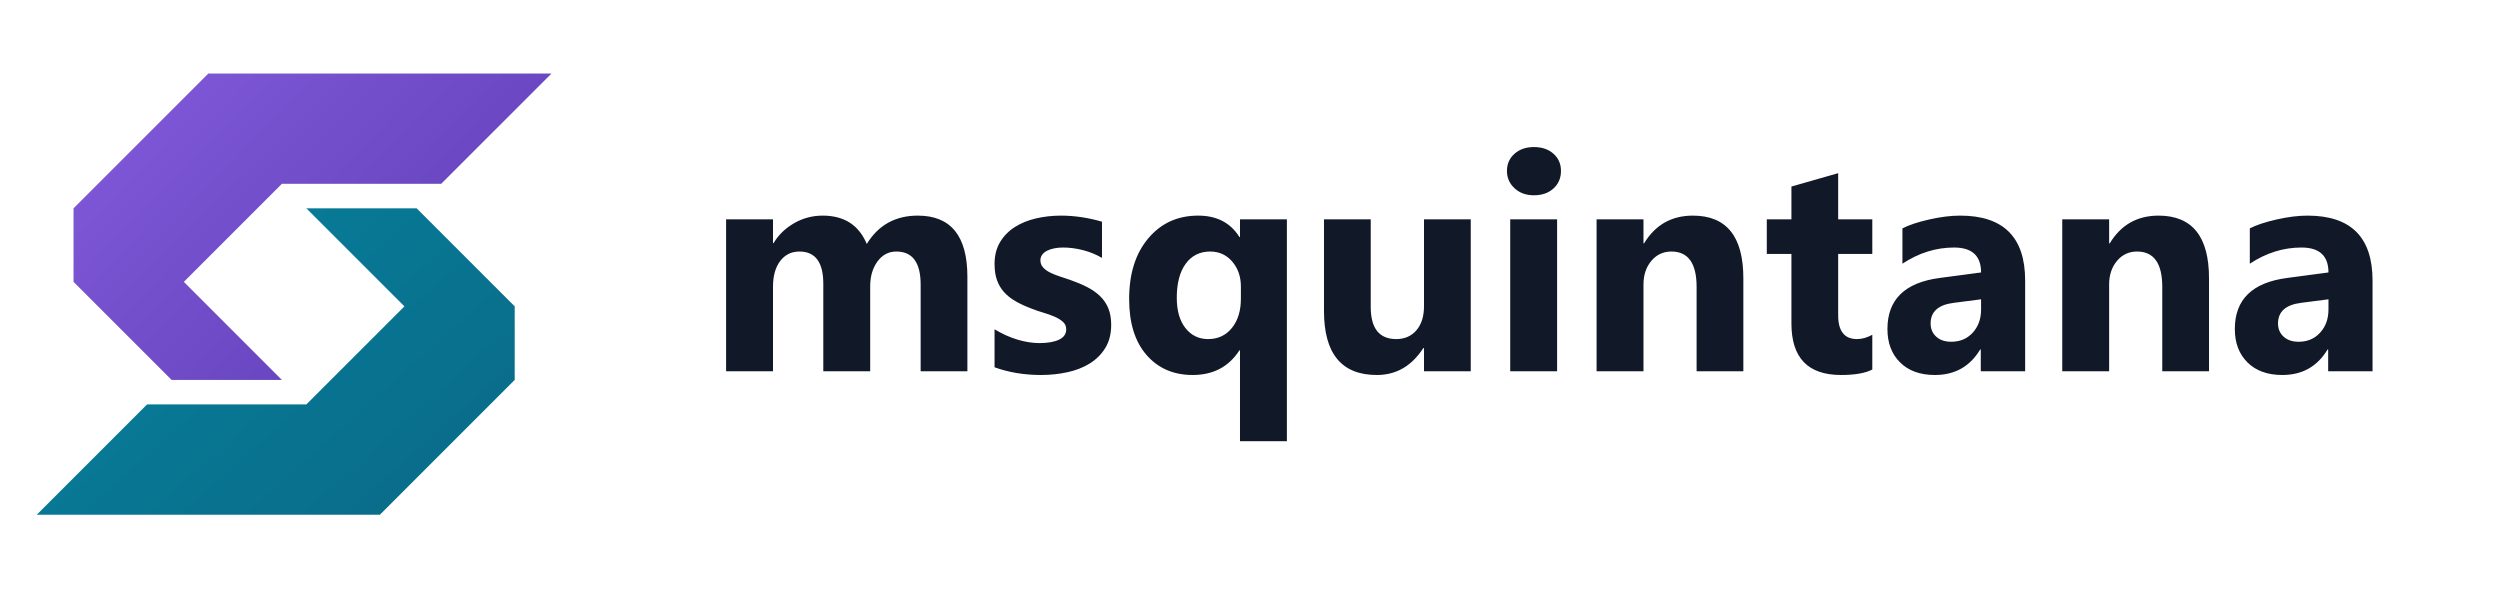
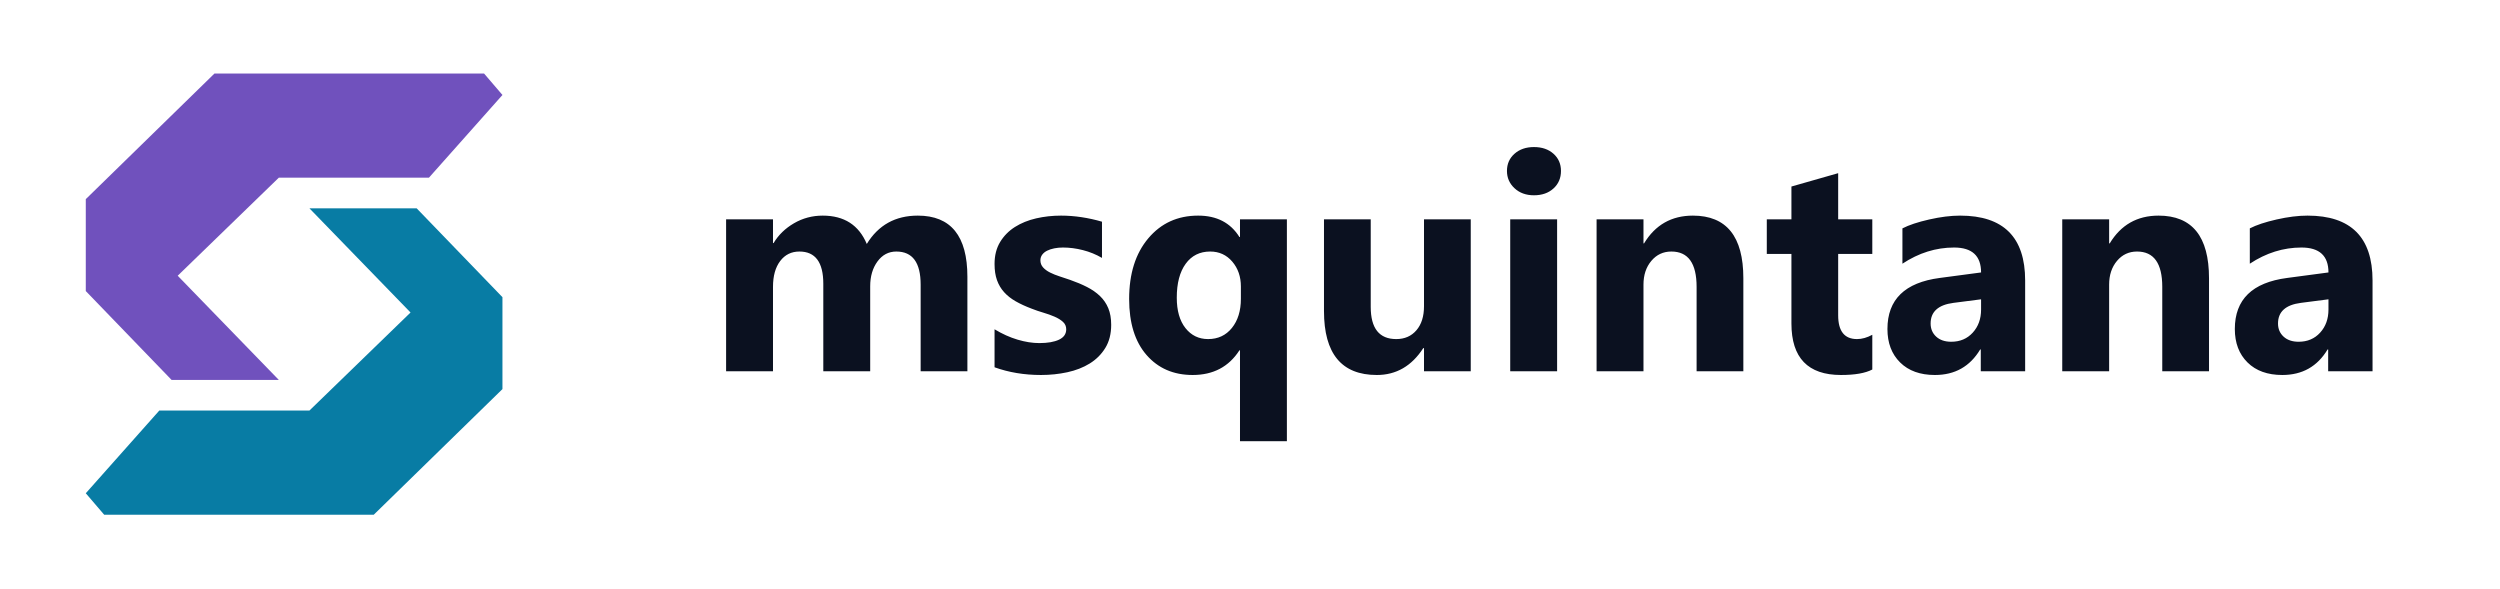
<svg xmlns="http://www.w3.org/2000/svg" width="272" height="64" viewBox="0 0 272 64" role="img">
-   <defs>
-     <linearGradient id="ribbon-v" x1="18" y1="14" x2="66" y2="61" gradientUnits="userSpaceOnUse">
-       <stop stop-color="#8059D9" />
-       <stop offset="1" stop-color="#6442BB" />
-     </linearGradient>
-     <linearGradient id="ribbon-c" x1="35" y1="38" x2="78" y2="86" gradientUnits="userSpaceOnUse">
-       <stop stop-color="#087C98" />
-       <stop offset="1" stop-color="#096A87" />
-     </linearGradient>
-   </defs>
-   <g transform="scale(.666667)">
-     <path fill="url(#ribbon-v)" d="M34 12H90L72 30H46L30 46L46 62H28L12 46V34Z" />
-     <path fill="url(#ribbon-c)" d="M62 84H6L24 66H50L66 50L50 34H68L84 50V62Z" />
+   <g transform="scale(.6666667)">
+     <path fill="#7051BD" d="M35 12L79 12L82 15.5L70 29L45.5 29L29 45L45.5 62L28 62L14 47.5L14 32.5Z" />
+     <path fill="#087CA4" d="M61 84L17 84L14 80.5L26 67L50.5 67L67 51L50.5 34L68 34L82 48.5L82 63.5Z" />
  </g>
-   <path fill="#111827" transform="translate(79 16) scale(0.5166498) translate(-4.15625 -21.84375)" d="M54.969 69.063 L45.125 69.063 L45.125 50.813 C45.125 46.167 43.417 43.844 40 43.844 C38.375 43.844 37.052 44.542 36.031 45.938 C35.01 47.333 34.5 49.073 34.5 51.156 L34.5 69.063 L24.625 69.063 L24.625 50.625 C24.625 46.104 22.948 43.844 19.594 43.844 C17.906 43.844 16.557 44.51 15.547 45.844 C14.536 47.177 14.031 48.99 14.031 51.281 L14.031 69.063 L4.156 69.063 L4.156 37.063 L14.031 37.063 L14.031 42.063 L14.156 42.063 C15.177 40.354 16.609 38.964 18.453 37.891 C20.297 36.818 22.313 36.281 24.5 36.281 C29.021 36.281 32.115 38.271 33.781 42.25 C36.219 38.271 39.802 36.281 44.531 36.281 C51.49 36.281 54.969 40.573 54.969 49.156 Z M60.688 68.219 L60.688 60.219 C62.313 61.198 63.932 61.927 65.547 62.406 C67.161 62.885 68.688 63.125 70.125 63.125 C71.875 63.125 73.255 62.885 74.266 62.406 C75.276 61.927 75.781 61.198 75.781 60.219 C75.781 59.594 75.552 59.073 75.094 58.656 C74.635 58.24 74.047 57.875 73.328 57.563 C72.609 57.25 71.823 56.969 70.969 56.719 C70.115 56.469 69.292 56.188 68.5 55.875 C67.229 55.396 66.109 54.88 65.141 54.328 C64.172 53.776 63.359 53.135 62.703 52.406 C62.047 51.677 61.547 50.833 61.203 49.875 C60.859 48.917 60.688 47.781 60.688 46.469 C60.688 44.677 61.078 43.135 61.859 41.844 C62.641 40.552 63.682 39.495 64.984 38.672 C66.286 37.849 67.776 37.245 69.453 36.859 C71.13 36.474 72.875 36.281 74.688 36.281 C76.104 36.281 77.542 36.391 79 36.609 C80.458 36.828 81.896 37.146 83.313 37.563 L83.313 45.188 C82.063 44.458 80.724 43.911 79.297 43.547 C77.87 43.182 76.469 43 75.094 43 C74.448 43 73.839 43.057 73.266 43.172 C72.693 43.286 72.187 43.453 71.75 43.672 C71.312 43.891 70.969 44.172 70.719 44.516 C70.469 44.859 70.344 45.25 70.344 45.688 C70.344 46.271 70.531 46.771 70.906 47.188 C71.281 47.604 71.771 47.964 72.375 48.266 C72.979 48.568 73.651 48.839 74.391 49.078 C75.13 49.318 75.865 49.563 76.594 49.813 C77.906 50.271 79.094 50.771 80.156 51.313 C81.219 51.854 82.13 52.49 82.891 53.219 C83.651 53.948 84.234 54.802 84.641 55.781 C85.047 56.76 85.25 57.927 85.25 59.281 C85.25 61.177 84.839 62.797 84.016 64.141 C83.193 65.484 82.099 66.578 80.734 67.422 C79.37 68.266 77.797 68.88 76.016 69.266 C74.234 69.651 72.385 69.844 70.469 69.844 C66.948 69.844 63.688 69.302 60.688 68.219 Z M122.25 83.781 L112.375 83.781 L112.375 64.656 L112.25 64.656 C110.021 68.115 106.74 69.844 102.406 69.844 C98.385 69.844 95.151 68.443 92.703 65.641 C90.255 62.839 89.031 58.906 89.031 53.844 C89.031 48.51 90.375 44.25 93.063 41.063 C95.75 37.875 99.25 36.281 103.563 36.281 C107.479 36.281 110.375 37.781 112.25 40.781 L112.375 40.781 L112.375 37.063 L122.25 37.063 Z M112.563 53.781 L112.563 51.219 C112.563 49.135 111.958 47.385 110.75 45.969 C109.542 44.552 107.99 43.844 106.094 43.844 C103.906 43.844 102.188 44.703 100.938 46.422 C99.687 48.141 99.062 50.521 99.063 53.563 C99.062 56.292 99.672 58.427 100.891 59.969 C102.109 61.51 103.698 62.281 105.656 62.281 C107.74 62.281 109.412 61.5 110.672 59.938 C111.932 58.375 112.563 56.323 112.563 53.781 Z M160.969 69.063 L151.125 69.063 L151.125 64.188 L150.969 64.188 C148.531 67.958 145.271 69.844 141.188 69.844 C133.771 69.844 130.063 65.354 130.063 56.375 L130.063 37.063 L139.906 37.063 L139.906 55.5 C139.906 60.021 141.698 62.281 145.281 62.281 C147.052 62.281 148.469 61.661 149.531 60.422 C150.594 59.182 151.125 57.5 151.125 55.375 L151.125 37.063 L160.969 37.063 Z M174.281 32 C172.615 32 171.25 31.505 170.188 30.516 C169.125 29.526 168.594 28.313 168.594 26.875 C168.594 25.396 169.125 24.188 170.188 23.25 C171.25 22.313 172.615 21.844 174.281 21.844 C175.969 21.844 177.339 22.313 178.391 23.25 C179.443 24.188 179.969 25.396 179.969 26.875 C179.969 28.375 179.443 29.604 178.391 30.563 C177.339 31.521 175.969 32 174.281 32 Z M179.156 69.063 L169.281 69.063 L169.281 37.063 L179.156 37.063 Z M218.375 69.063 L208.531 69.063 L208.531 51.281 C208.531 46.323 206.76 43.844 203.219 43.844 C201.51 43.844 200.104 44.5 199 45.813 C197.896 47.125 197.344 48.792 197.344 50.813 L197.344 69.063 L187.469 69.063 L187.469 37.063 L197.344 37.063 L197.344 42.125 L197.469 42.125 C199.823 38.229 203.25 36.281 207.75 36.281 C214.833 36.281 218.375 40.677 218.375 49.469 Z M245.531 68.688 C244.073 69.458 241.875 69.844 238.938 69.844 C231.979 69.844 228.5 66.229 228.5 59 L228.5 44.344 L223.313 44.344 L223.313 37.063 L228.5 37.063 L228.5 30.156 L238.344 27.344 L238.344 37.063 L245.531 37.063 L245.531 44.344 L238.344 44.344 L238.344 57.281 C238.344 60.615 239.667 62.281 242.313 62.281 C243.354 62.281 244.427 61.979 245.531 61.375 Z M277.719 69.063 L268.375 69.063 L268.375 64.469 L268.25 64.469 C266.104 68.052 262.927 69.844 258.719 69.844 C255.615 69.844 253.172 68.964 251.391 67.203 C249.609 65.443 248.719 63.094 248.719 60.156 C248.719 53.948 252.396 50.365 259.75 49.406 L268.438 48.25 C268.438 44.75 266.542 43 262.75 43 C258.938 43 255.313 44.135 251.875 46.406 L251.875 38.969 C253.25 38.26 255.13 37.635 257.516 37.094 C259.901 36.552 262.073 36.281 264.031 36.281 C273.156 36.281 277.719 40.833 277.719 49.938 Z M268.438 56.063 L268.438 53.906 L262.625 54.656 C259.417 55.073 257.813 56.521 257.813 59 C257.813 60.125 258.203 61.047 258.984 61.766 C259.766 62.484 260.823 62.844 262.156 62.844 C264.01 62.844 265.521 62.203 266.688 60.922 C267.854 59.641 268.438 58.021 268.438 56.063 Z M316.438 69.063 L306.594 69.063 L306.594 51.281 C306.594 46.323 304.823 43.844 301.281 43.844 C299.573 43.844 298.167 44.5 297.063 45.813 C295.958 47.125 295.406 48.792 295.406 50.813 L295.406 69.063 L285.531 69.063 L285.531 37.063 L295.406 37.063 L295.406 42.125 L295.531 42.125 C297.885 38.229 301.313 36.281 305.813 36.281 C312.896 36.281 316.438 40.677 316.438 49.469 Z M350.875 69.063 L341.531 69.063 L341.531 64.469 L341.406 64.469 C339.26 68.052 336.083 69.844 331.875 69.844 C328.771 69.844 326.328 68.964 324.547 67.203 C322.766 65.443 321.875 63.094 321.875 60.156 C321.875 53.948 325.552 50.365 332.906 49.406 L341.594 48.25 C341.594 44.75 339.698 43 335.906 43 C332.094 43 328.469 44.135 325.031 46.406 L325.031 38.969 C326.406 38.26 328.286 37.635 330.672 37.094 C333.057 36.552 335.229 36.281 337.188 36.281 C346.313 36.281 350.875 40.833 350.875 49.938 Z M341.594 56.063 L341.594 53.906 L335.781 54.656 C332.573 55.073 330.969 56.521 330.969 59 C330.969 60.125 331.359 61.047 332.141 61.766 C332.922 62.484 333.979 62.844 335.313 62.844 C337.167 62.844 338.677 62.203 339.844 60.922 C341.01 59.641 341.594 58.021 341.594 56.063 Z" />
+   <path fill="#0B1120" transform="translate(79 16) scale(0.5166498) translate(-4.15625 -21.84375)" d="M54.969 69.063 L45.125 69.063 L45.125 50.813 C45.125 46.167 43.417 43.844 40 43.844 C38.375 43.844 37.052 44.542 36.031 45.938 C35.01 47.333 34.5 49.073 34.5 51.156 L34.5 69.063 L24.625 69.063 L24.625 50.625 C24.625 46.104 22.948 43.844 19.594 43.844 C17.906 43.844 16.557 44.51 15.547 45.844 C14.536 47.177 14.031 48.99 14.031 51.281 L14.031 69.063 L4.156 69.063 L4.156 37.063 L14.031 37.063 L14.031 42.063 L14.156 42.063 C15.177 40.354 16.609 38.964 18.453 37.891 C20.297 36.818 22.313 36.281 24.5 36.281 C29.021 36.281 32.115 38.271 33.781 42.25 C36.219 38.271 39.802 36.281 44.531 36.281 C51.49 36.281 54.969 40.573 54.969 49.156 Z M60.688 68.219 L60.688 60.219 C62.313 61.198 63.932 61.927 65.547 62.406 C67.161 62.885 68.688 63.125 70.125 63.125 C71.875 63.125 73.255 62.885 74.266 62.406 C75.276 61.927 75.781 61.198 75.781 60.219 C75.781 59.594 75.552 59.073 75.094 58.656 C74.635 58.24 74.047 57.875 73.328 57.563 C72.609 57.25 71.823 56.969 70.969 56.719 C70.115 56.469 69.292 56.188 68.5 55.875 C67.229 55.396 66.109 54.88 65.141 54.328 C64.172 53.776 63.359 53.135 62.703 52.406 C62.047 51.677 61.547 50.833 61.203 49.875 C60.859 48.917 60.688 47.781 60.688 46.469 C60.688 44.677 61.078 43.135 61.859 41.844 C62.641 40.552 63.682 39.495 64.984 38.672 C66.286 37.849 67.776 37.245 69.453 36.859 C71.13 36.474 72.875 36.281 74.688 36.281 C76.104 36.281 77.542 36.391 79 36.609 C80.458 36.828 81.896 37.146 83.313 37.563 L83.313 45.188 C82.063 44.458 80.724 43.911 79.297 43.547 C77.87 43.182 76.469 43 75.094 43 C74.448 43 73.839 43.057 73.266 43.172 C72.693 43.286 72.187 43.453 71.75 43.672 C71.312 43.891 70.969 44.172 70.719 44.516 C70.469 44.859 70.344 45.25 70.344 45.688 C70.344 46.271 70.531 46.771 70.906 47.188 C71.281 47.604 71.771 47.964 72.375 48.266 C72.979 48.568 73.651 48.839 74.391 49.078 C75.13 49.318 75.865 49.563 76.594 49.813 C77.906 50.271 79.094 50.771 80.156 51.313 C81.219 51.854 82.13 52.49 82.891 53.219 C83.651 53.948 84.234 54.802 84.641 55.781 C85.047 56.76 85.25 57.927 85.25 59.281 C85.25 61.177 84.839 62.797 84.016 64.141 C83.193 65.484 82.099 66.578 80.734 67.422 C79.37 68.266 77.797 68.88 76.016 69.266 C74.234 69.651 72.385 69.844 70.469 69.844 C66.948 69.844 63.688 69.302 60.688 68.219 Z M122.25 83.781 L112.375 83.781 L112.375 64.656 L112.25 64.656 C110.021 68.115 106.74 69.844 102.406 69.844 C98.385 69.844 95.151 68.443 92.703 65.641 C90.255 62.839 89.031 58.906 89.031 53.844 C89.031 48.51 90.375 44.25 93.063 41.063 C95.75 37.875 99.25 36.281 103.563 36.281 C107.479 36.281 110.375 37.781 112.25 40.781 L112.375 40.781 L112.375 37.063 L122.25 37.063 Z M112.563 53.781 L112.563 51.219 C112.563 49.135 111.958 47.385 110.75 45.969 C109.542 44.552 107.99 43.844 106.094 43.844 C103.906 43.844 102.188 44.703 100.938 46.422 C99.687 48.141 99.062 50.521 99.063 53.563 C99.062 56.292 99.672 58.427 100.891 59.969 C102.109 61.51 103.698 62.281 105.656 62.281 C107.74 62.281 109.412 61.5 110.672 59.938 C111.932 58.375 112.563 56.323 112.563 53.781 Z M160.969 69.063 L151.125 69.063 L151.125 64.188 L150.969 64.188 C148.531 67.958 145.271 69.844 141.188 69.844 C133.771 69.844 130.063 65.354 130.063 56.375 L130.063 37.063 L139.906 37.063 L139.906 55.5 C139.906 60.021 141.698 62.281 145.281 62.281 C147.052 62.281 148.469 61.661 149.531 60.422 C150.594 59.182 151.125 57.5 151.125 55.375 L151.125 37.063 L160.969 37.063 Z M174.281 32 C172.615 32 171.25 31.505 170.188 30.516 C169.125 29.526 168.594 28.313 168.594 26.875 C168.594 25.396 169.125 24.188 170.188 23.25 C171.25 22.313 172.615 21.844 174.281 21.844 C175.969 21.844 177.339 22.313 178.391 23.25 C179.443 24.188 179.969 25.396 179.969 26.875 C179.969 28.375 179.443 29.604 178.391 30.563 C177.339 31.521 175.969 32 174.281 32 Z M179.156 69.063 L169.281 69.063 L169.281 37.063 L179.156 37.063 Z M218.375 69.063 L208.531 69.063 L208.531 51.281 C208.531 46.323 206.76 43.844 203.219 43.844 C201.51 43.844 200.104 44.5 199 45.813 C197.896 47.125 197.344 48.792 197.344 50.813 L197.344 69.063 L187.469 69.063 L187.469 37.063 L197.344 37.063 L197.344 42.125 L197.469 42.125 C199.823 38.229 203.25 36.281 207.75 36.281 C214.833 36.281 218.375 40.677 218.375 49.469 Z M245.531 68.688 C244.073 69.458 241.875 69.844 238.938 69.844 C231.979 69.844 228.5 66.229 228.5 59 L228.5 44.344 L223.313 44.344 L223.313 37.063 L228.5 37.063 L228.5 30.156 L238.344 27.344 L238.344 37.063 L245.531 37.063 L245.531 44.344 L238.344 44.344 L238.344 57.281 C238.344 60.615 239.667 62.281 242.313 62.281 C243.354 62.281 244.427 61.979 245.531 61.375 Z M277.719 69.063 L268.375 69.063 L268.375 64.469 L268.25 64.469 C266.104 68.052 262.927 69.844 258.719 69.844 C255.615 69.844 253.172 68.964 251.391 67.203 C249.609 65.443 248.719 63.094 248.719 60.156 C248.719 53.948 252.396 50.365 259.75 49.406 L268.438 48.25 C268.438 44.75 266.542 43 262.75 43 C258.938 43 255.313 44.135 251.875 46.406 L251.875 38.969 C253.25 38.26 255.13 37.635 257.516 37.094 C259.901 36.552 262.073 36.281 264.031 36.281 C273.156 36.281 277.719 40.833 277.719 49.938 Z M268.438 56.063 L268.438 53.906 L262.625 54.656 C259.417 55.073 257.813 56.521 257.813 59 C257.813 60.125 258.203 61.047 258.984 61.766 C259.766 62.484 260.823 62.844 262.156 62.844 C264.01 62.844 265.521 62.203 266.688 60.922 C267.854 59.641 268.438 58.021 268.438 56.063 Z M316.438 69.063 L306.594 69.063 L306.594 51.281 C306.594 46.323 304.823 43.844 301.281 43.844 C299.573 43.844 298.167 44.5 297.063 45.813 C295.958 47.125 295.406 48.792 295.406 50.813 L295.406 69.063 L285.531 69.063 L285.531 37.063 L295.406 37.063 L295.406 42.125 L295.531 42.125 C297.885 38.229 301.313 36.281 305.813 36.281 C312.896 36.281 316.438 40.677 316.438 49.469 Z M350.875 69.063 L341.531 69.063 L341.531 64.469 L341.406 64.469 C339.26 68.052 336.083 69.844 331.875 69.844 C328.771 69.844 326.328 68.964 324.547 67.203 C322.766 65.443 321.875 63.094 321.875 60.156 C321.875 53.948 325.552 50.365 332.906 49.406 L341.594 48.25 C341.594 44.75 339.698 43 335.906 43 C332.094 43 328.469 44.135 325.031 46.406 L325.031 38.969 C326.406 38.26 328.286 37.635 330.672 37.094 C333.057 36.552 335.229 36.281 337.188 36.281 C346.313 36.281 350.875 40.833 350.875 49.938 Z M341.594 56.063 L341.594 53.906 L335.781 54.656 C332.573 55.073 330.969 56.521 330.969 59 C330.969 60.125 331.359 61.047 332.141 61.766 C332.922 62.484 333.979 62.844 335.313 62.844 C337.167 62.844 338.677 62.203 339.844 60.922 C341.01 59.641 341.594 58.021 341.594 56.063 Z" />
</svg>
